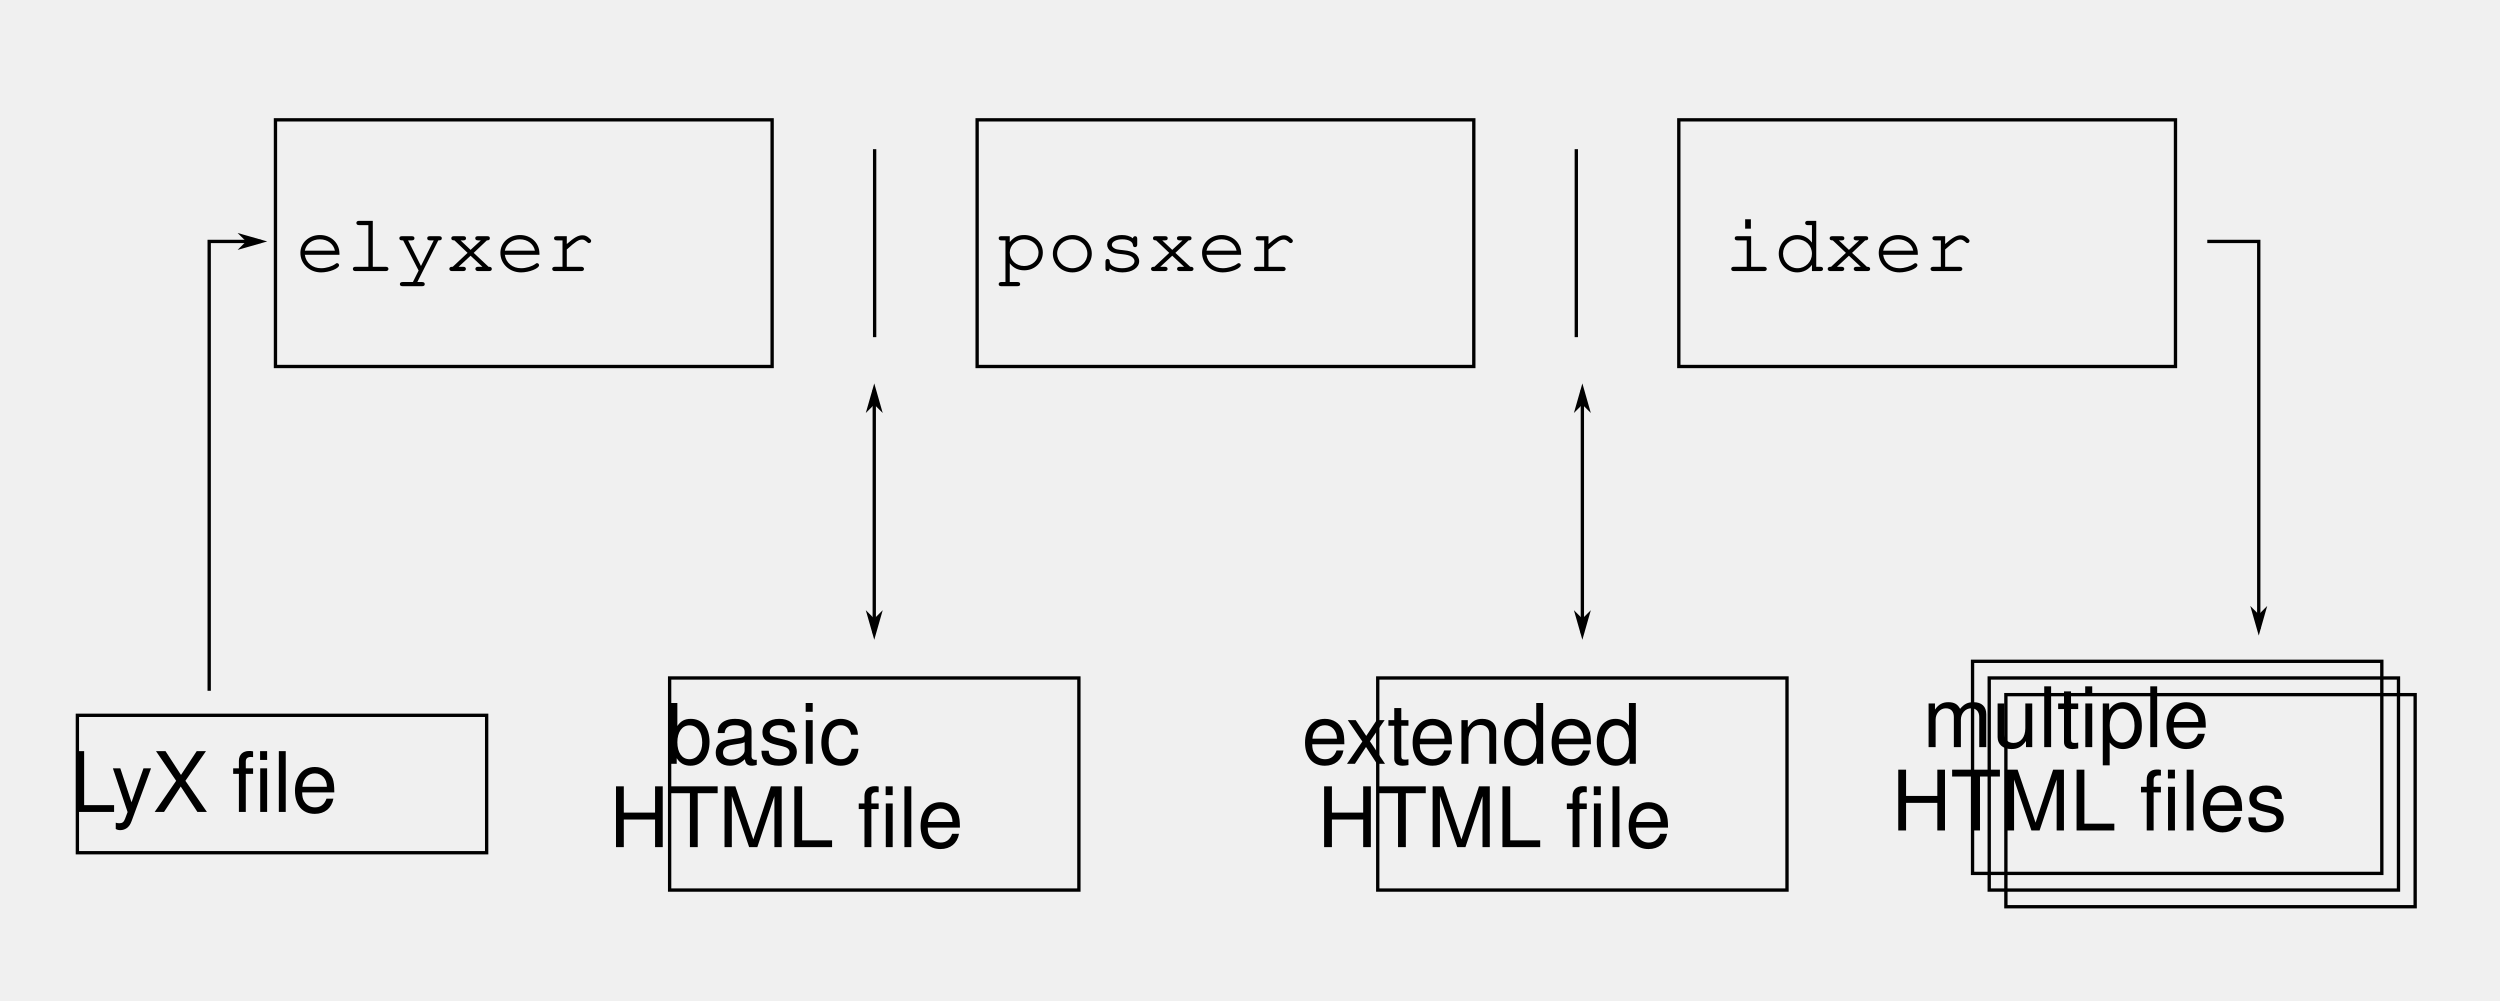
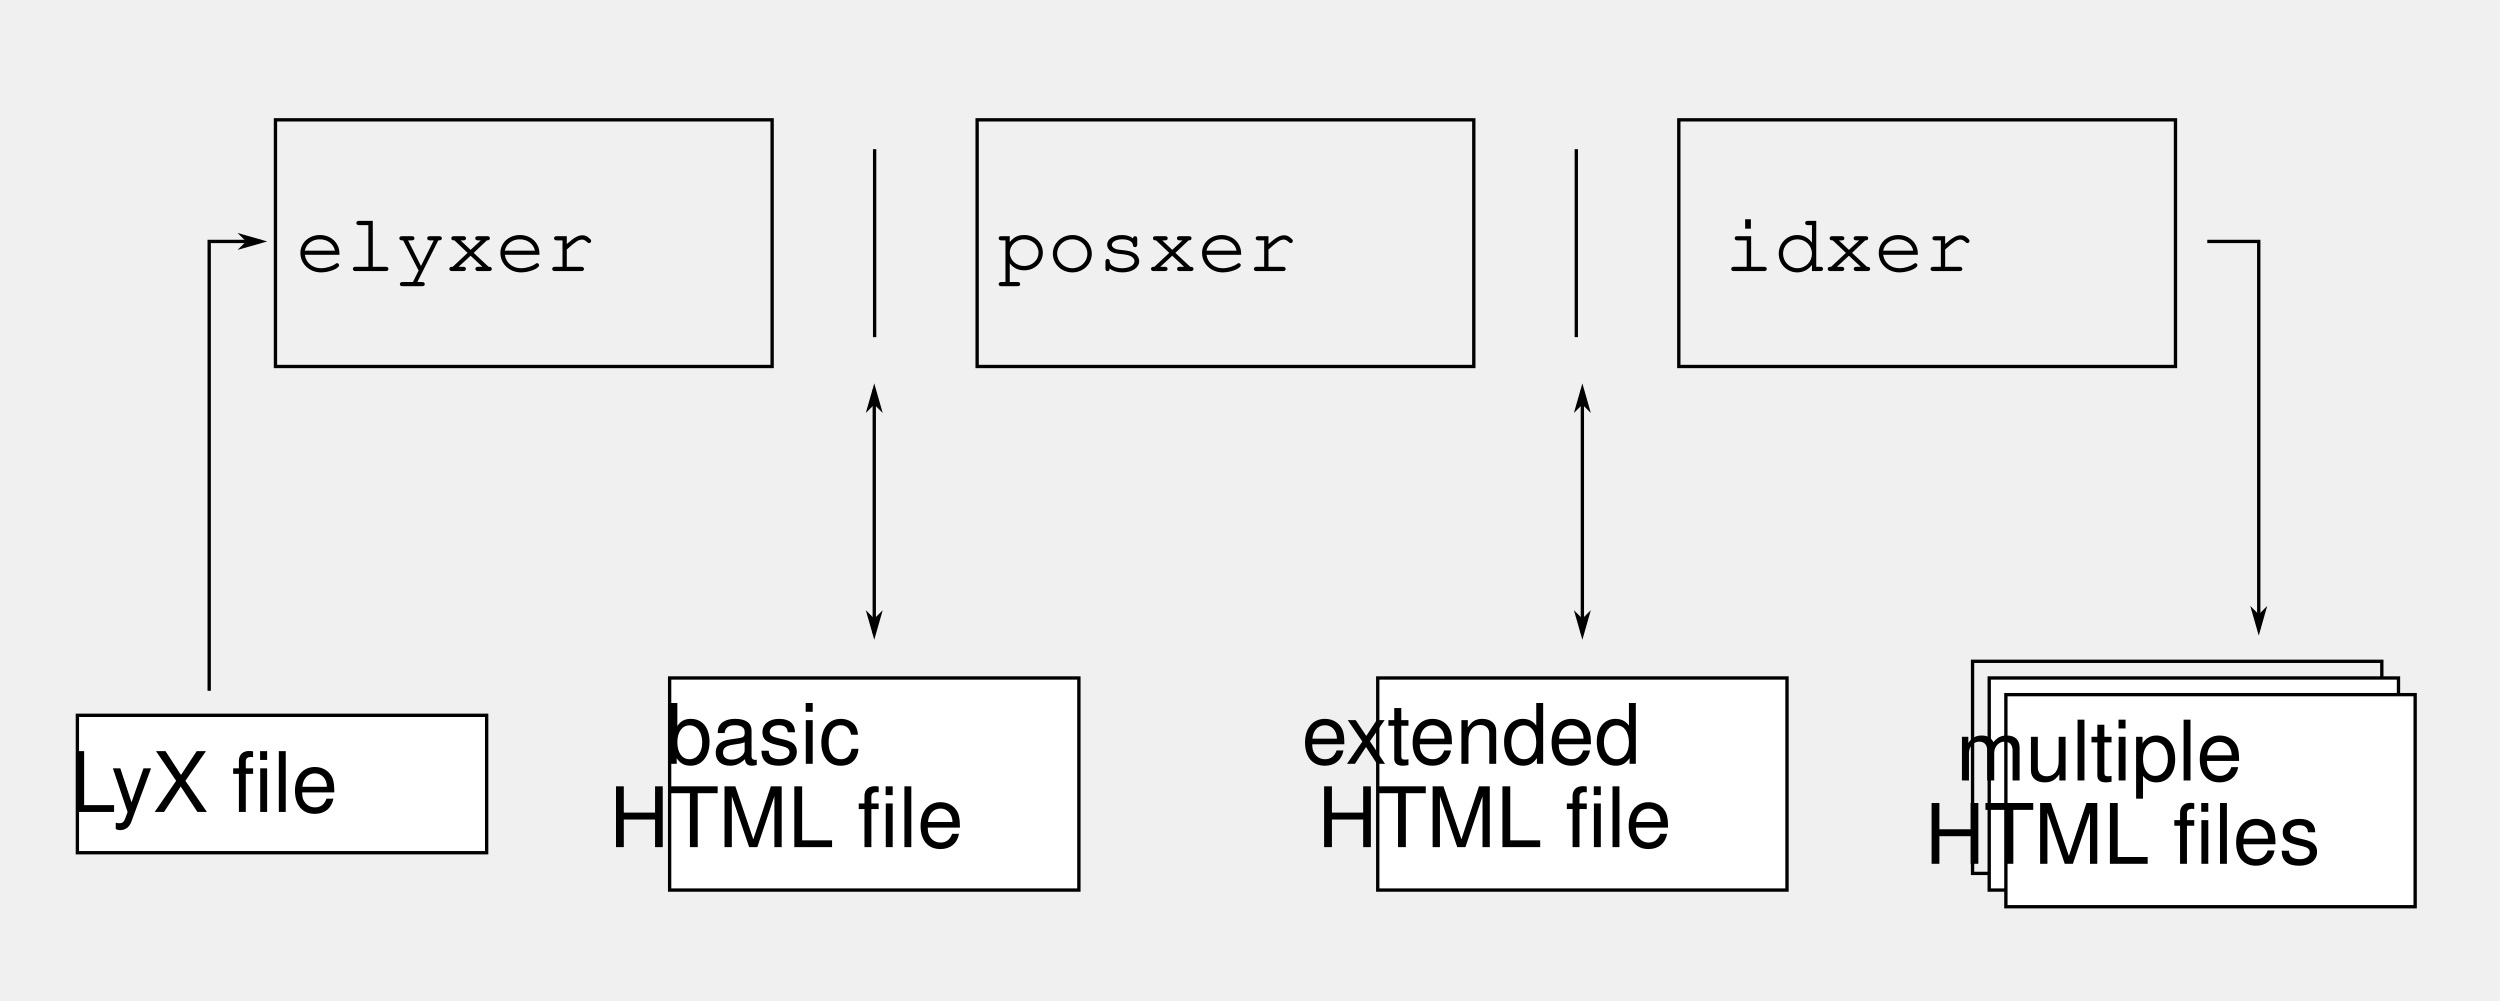
<svg xmlns="http://www.w3.org/2000/svg" width="300" height="120" id="svg2" version="1.0">
  <defs id="defs4">
    <marker orient="auto" refY="0" refX="0" id="Arrow1Mstart" style="overflow:visible">
      <path id="path3227" d="M 0,0 L 5,-5 L -12.5,0 L 5,5 L 0,0 z" style="fill-rule:evenodd;stroke:#000000;stroke-width:1pt;marker-start:none" transform="matrix(0.4,0,0,0.4,4,0)" />
    </marker>
    <marker orient="auto" refY="0" refX="0" id="Arrow1Mend" style="overflow:visible">
      <path id="path3230" d="M 0,0 L 5,-5 L -12.5,0 L 5,5 L 0,0 z" style="fill-rule:evenodd;stroke:#000000;stroke-width:1pt;marker-start:none" transform="matrix(-0.4,0,0,-0.4,-4,0)" />
    </marker>
    <marker orient="auto" refY="0" refX="0" id="Arrow1Send" style="overflow:visible">
      <path id="path3236" d="M 0,0 L 5,-5 L -12.5,0 L 5,5 L 0,0 z" style="fill-rule:evenodd;stroke:#000000;stroke-width:1pt;marker-start:none" transform="matrix(-0.2,0,0,-0.2,-1.2,0)" />
    </marker>
    <marker orient="auto" refY="0" refX="0" id="Arrow1Lend" style="overflow:visible">
      <path id="path3224" d="M 0,0 L 5,-5 L -12.5,0 L 5,5 L 0,0 z" style="fill-rule:evenodd;stroke:#000000;stroke-width:1pt;marker-start:none" transform="matrix(-0.8,0,0,-0.8,-10,0)" />
    </marker>
  </defs>
  <g id="layer1">
    <path id="path5581" d="M 31.279,28.973 L 25.103,28.973 L 25.103,82.895" style="fill:none;fill-opacity:1;stroke:#000000;stroke-width:0.4;stroke-linejoin:miter;marker-start:url(#Arrow1Mstart);marker-end:none;stroke-miterlimit:4;stroke-dasharray:none;stroke-dashoffset:0;stroke-opacity:1" />
    <g transform="translate(11.05527,-5.019355)" id="g3212">
      <rect style="fill:none;fill-opacity:1;stroke:#000000;stroke-width:0.4;stroke-linejoin:miter;stroke-miterlimit:4;stroke-dasharray:none;stroke-dashoffset:0;stroke-opacity:1" id="rect3214" width="59.6" height="29.6" x="22" y="19.399" />
      <text xml:space="preserve" style="font-size:10px;font-style:normal;font-variant:normal;font-weight:normal;font-stretch:normal;text-align:center;line-height:100%;writing-mode:lr-tb;text-anchor:middle;fill:#000000;fill-opacity:1;stroke:none;stroke-width:1px;stroke-linecap:butt;stroke-linejoin:miter;stroke-opacity:1;font-family:Nimbus Sans L;-inkscape-font-specification:Nimbus Sans L" x="52.145" y="37.549" id="text3216">
        <tspan style="font-size:10px;font-style:normal;font-variant:normal;font-weight:normal;font-stretch:normal;text-align:center;line-height:100%;writing-mode:lr-tb;text-anchor:middle;font-family:Nimbus Mono L;-inkscape-font-specification:Nimbus Mono L" id="tspan3218" x="52.145" y="37.549">elyxer</tspan>
      </text>
    </g>
    <g transform="translate(-17.95789,59.88349)" id="g3220">
-       <rect style="fill:none;fill-opacity:1;stroke:#000000;stroke-width:0.4;stroke-linejoin:miter;stroke-miterlimit:4;stroke-dasharray:none;stroke-dashoffset:0;stroke-opacity:1" id="rect3222" width="49.112" height="16.49" x="27.244" y="25.954" />
+       <rect style="fill:#ffffff;fill-opacity:1;stroke:#000000;stroke-width:0.4;stroke-linejoin:miter;stroke-miterlimit:4;stroke-dasharray:none;stroke-dashoffset:0;stroke-opacity:1" id="rect3222" width="49.112" height="16.49" x="27.244" y="25.954" />
      <text xml:space="preserve" style="font-size:10px;font-style:normal;font-variant:normal;font-weight:normal;font-stretch:normal;text-align:center;line-height:100%;writing-mode:lr-tb;text-anchor:middle;fill:#000000;fill-opacity:1;stroke:none;stroke-width:1px;stroke-linecap:butt;stroke-linejoin:miter;stroke-opacity:1;font-family:Nimbus Sans L;-inkscape-font-specification:Nimbus Sans L" x="52.145" y="37.549" id="text3224">
        <tspan id="tspan3226" x="52.145" y="37.549">LyX file</tspan>
      </text>
    </g>
    <path style="fill:none;fill-opacity:1;stroke:#000000;stroke-width:0.4;stroke-linejoin:miter;stroke-miterlimit:4;stroke-dasharray:none;stroke-dashoffset:0;stroke-opacity:1" d="M 104.956,17.902 L 104.956,40.458" id="path3228" />
    <g id="g3230" transform="translate(95.25632,-5.019355)">
      <rect y="19.399" x="22" height="29.6" width="59.6" id="rect3232" style="fill:none;fill-opacity:1;stroke:#000000;stroke-width:0.4;stroke-linejoin:miter;stroke-miterlimit:4;stroke-dasharray:none;stroke-dashoffset:0;stroke-opacity:1" />
      <text id="text3234" y="37.549" x="52.145" style="font-size:10px;font-style:normal;font-variant:normal;font-weight:normal;font-stretch:normal;text-align:center;line-height:100%;writing-mode:lr-tb;text-anchor:middle;fill:#000000;fill-opacity:1;stroke:none;stroke-width:1px;stroke-linecap:butt;stroke-linejoin:miter;stroke-opacity:1;font-family:Nimbus Sans L;-inkscape-font-specification:Nimbus Sans L" xml:space="preserve">
        <tspan y="37.549" x="52.145" id="tspan3236" style="font-size:10px;font-style:normal;font-variant:normal;font-weight:normal;font-stretch:normal;text-align:center;line-height:100%;writing-mode:lr-tb;text-anchor:middle;font-family:Nimbus Mono L;-inkscape-font-specification:Nimbus Mono L">posxer</tspan>
      </text>
    </g>
    <g id="g3238" transform="translate(179.4574,-5.019355)">
      <rect y="19.399" x="22" height="29.6" width="59.6" id="rect3240" style="fill:none;fill-opacity:1;stroke:#000000;stroke-width:0.4;stroke-linejoin:miter;stroke-miterlimit:4;stroke-dasharray:none;stroke-dashoffset:0;stroke-opacity:1" />
      <text id="text3242" y="37.549" x="52.145" style="font-size:10px;font-style:normal;font-variant:normal;font-weight:normal;font-stretch:normal;text-align:center;line-height:100%;writing-mode:lr-tb;text-anchor:middle;fill:#000000;fill-opacity:1;stroke:none;stroke-width:1px;stroke-linecap:butt;stroke-linejoin:miter;stroke-opacity:1;font-family:Nimbus Sans L;-inkscape-font-specification:Nimbus Sans L" xml:space="preserve">
        <tspan y="37.549" x="52.145" id="tspan3244" style="font-size:10px;font-style:normal;font-variant:normal;font-weight:normal;font-stretch:normal;text-align:center;line-height:100%;writing-mode:lr-tb;text-anchor:middle;font-family:Nimbus Mono L;-inkscape-font-specification:Nimbus Mono L">idxer</tspan>
      </text>
    </g>
    <g id="g3246" transform="translate(53.1109,55.40306)">
-       <rect y="25.954" x="27.244" height="25.451" width="49.112" id="rect3248" style="fill:none;fill-opacity:1;stroke:#000000;stroke-width:0.4;stroke-linejoin:miter;stroke-miterlimit:4;stroke-dasharray:none;stroke-dashoffset:0;stroke-opacity:1" />
+       <rect y="25.954" x="27.244" height="25.451" width="49.112" id="rect3248" style="fill:#ffffff;fill-opacity:1;stroke:#000000;stroke-width:0.4;stroke-linejoin:miter;stroke-miterlimit:4;stroke-dasharray:none;stroke-dashoffset:0;stroke-opacity:1" />
      <text id="text3250" y="36.25" x="50.978" style="font-size:10px;font-style:normal;font-variant:normal;font-weight:normal;font-stretch:normal;text-align:center;line-height:100%;writing-mode:lr-tb;text-anchor:middle;fill:#000000;fill-opacity:1;stroke:none;stroke-width:1px;stroke-linecap:butt;stroke-linejoin:miter;stroke-opacity:1;font-family:Nimbus Sans L;-inkscape-font-specification:Nimbus Sans L" xml:space="preserve">
        <tspan y="36.25" x="50.978" id="tspan3252">basic</tspan>
        <tspan y="46.25" x="50.978" id="tspan3270">HTML file</tspan>
      </text>
    </g>
    <path id="path3254" d="M 189.157,17.902 L 189.157,40.458" style="fill:none;fill-opacity:1;stroke:#000000;stroke-width:0.4;stroke-linejoin:miter;stroke-miterlimit:4;stroke-dasharray:none;stroke-dashoffset:0;stroke-opacity:1" />
    <g transform="translate(209.4622,53.40306)" id="g3272">
      <rect style="fill:none;fill-opacity:1;stroke:#000000;stroke-width:0.4;stroke-linejoin:miter;stroke-miterlimit:4;stroke-dasharray:none;stroke-dashoffset:0;stroke-opacity:1" id="rect3274" width="49.112" height="25.451" x="27.244" y="25.954" />
-       <text xml:space="preserve" style="font-size:10px;font-style:normal;font-variant:normal;font-weight:normal;font-stretch:normal;text-align:center;line-height:100%;writing-mode:lr-tb;text-anchor:middle;fill:#000000;fill-opacity:1;stroke:none;stroke-width:1px;stroke-linecap:butt;stroke-linejoin:miter;stroke-opacity:1;font-family:Nimbus Sans L;-inkscape-font-specification:Nimbus Sans L" x="50.978" y="36.25" id="text3276">
-         <tspan id="tspan3280" x="50.978" y="36.25">multiple</tspan>
-         <tspan x="50.978" y="46.25" id="tspan3284">HTML files</tspan>
+       <rect y="27.954" x="29.244" height="25.451" width="49.112" id="rect3286" style="fill:#ffffff;fill-opacity:1;stroke:#000000;stroke-width:0.4;stroke-linejoin:miter;stroke-miterlimit:4;stroke-dasharray:none;stroke-dashoffset:0;stroke-opacity:1" />
+       <rect style="fill:#ffffff;fill-opacity:1;stroke:#000000;stroke-width:0.4;stroke-linejoin:miter;stroke-miterlimit:4;stroke-dasharray:none;stroke-dashoffset:0;stroke-opacity:1" id="rect3288" width="49.112" height="25.451" x="31.244" y="29.954" />
+       <text xml:space="preserve" style="font-size:10px;font-style:normal;font-variant:normal;font-weight:normal;font-stretch:normal;text-align:center;line-height:100%;writing-mode:lr-tb;text-anchor:middle;fill:#000000;fill-opacity:1;stroke:none;stroke-width:1px;stroke-linecap:butt;stroke-linejoin:miter;stroke-opacity:1;font-family:Nimbus Sans L;-inkscape-font-specification:Nimbus Sans L" x="54.978" y="40.25" id="text3276">
+         <tspan id="tspan3280" x="54.978" y="40.25">multiple</tspan>
+         <tspan x="54.978" y="50.25" id="tspan3284">HTML files</tspan>
      </text>
-       <rect y="27.954" x="29.244" height="25.451" width="49.112" id="rect3286" style="fill:none;fill-opacity:1;stroke:#000000;stroke-width:0.4;stroke-linejoin:miter;stroke-miterlimit:4;stroke-dasharray:none;stroke-dashoffset:0;stroke-opacity:1" />
-       <rect style="fill:none;fill-opacity:1;stroke:#000000;stroke-width:0.4;stroke-linejoin:miter;stroke-miterlimit:4;stroke-dasharray:none;stroke-dashoffset:0;stroke-opacity:1" id="rect3288" width="49.112" height="25.451" x="31.244" y="29.954" />
    </g>
    <g transform="translate(138.0844,55.40306)" id="g3290">
-       <rect style="fill:none;fill-opacity:1;stroke:#000000;stroke-width:0.4;stroke-linejoin:miter;stroke-miterlimit:4;stroke-dasharray:none;stroke-dashoffset:0;stroke-opacity:1" id="rect3292" width="49.112" height="25.451" x="27.244" y="25.954" />
+       <rect style="fill:#ffffff;fill-opacity:1;stroke:#000000;stroke-width:0.4;stroke-linejoin:miter;stroke-miterlimit:4;stroke-dasharray:none;stroke-dashoffset:0;stroke-opacity:1" id="rect3292" width="49.112" height="25.451" x="27.244" y="25.954" />
      <text xml:space="preserve" style="font-size:10px;font-style:normal;font-variant:normal;font-weight:normal;font-stretch:normal;text-align:center;line-height:100%;writing-mode:lr-tb;text-anchor:middle;fill:#000000;fill-opacity:1;stroke:none;stroke-width:1px;stroke-linecap:butt;stroke-linejoin:miter;stroke-opacity:1;font-family:Nimbus Sans L;-inkscape-font-specification:Nimbus Sans L" x="50.978" y="36.25" id="text3294">
        <tspan id="tspan3298" x="50.978" y="36.25">extended</tspan>
        <tspan x="50.978" y="46.25" id="tspan3302">HTML file</tspan>
      </text>
    </g>
    <path style="fill:none;fill-opacity:1;stroke:#000000;stroke-width:0.4;stroke-linejoin:miter;marker-start:url(#Arrow1Mstart);marker-end:url(#Arrow1Mend);stroke-miterlimit:4;stroke-dasharray:none;stroke-dashoffset:0;stroke-opacity:1" d="M 104.911,46.795 L 104.911,75.987" id="path3304" />
    <path id="path3839" d="M 189.884,46.795 L 189.884,75.987" style="fill:none;fill-opacity:1;stroke:#000000;stroke-width:0.4;stroke-linejoin:miter;marker-start:url(#Arrow1Mstart);marker-end:url(#Arrow1Mend);stroke-miterlimit:4;stroke-dasharray:none;stroke-dashoffset:0;stroke-opacity:1" />
    <path style="fill:none;fill-opacity:1;stroke:#000000;stroke-width:0.4;stroke-linejoin:miter;marker-start:none;marker-end:url(#Arrow1Mend);stroke-miterlimit:4;stroke-dasharray:none;stroke-dashoffset:0;stroke-opacity:1" d="M 264.874,28.973 L 271.05,28.973 L 271.05,75.479" id="path3841" />
  </g>
</svg>
